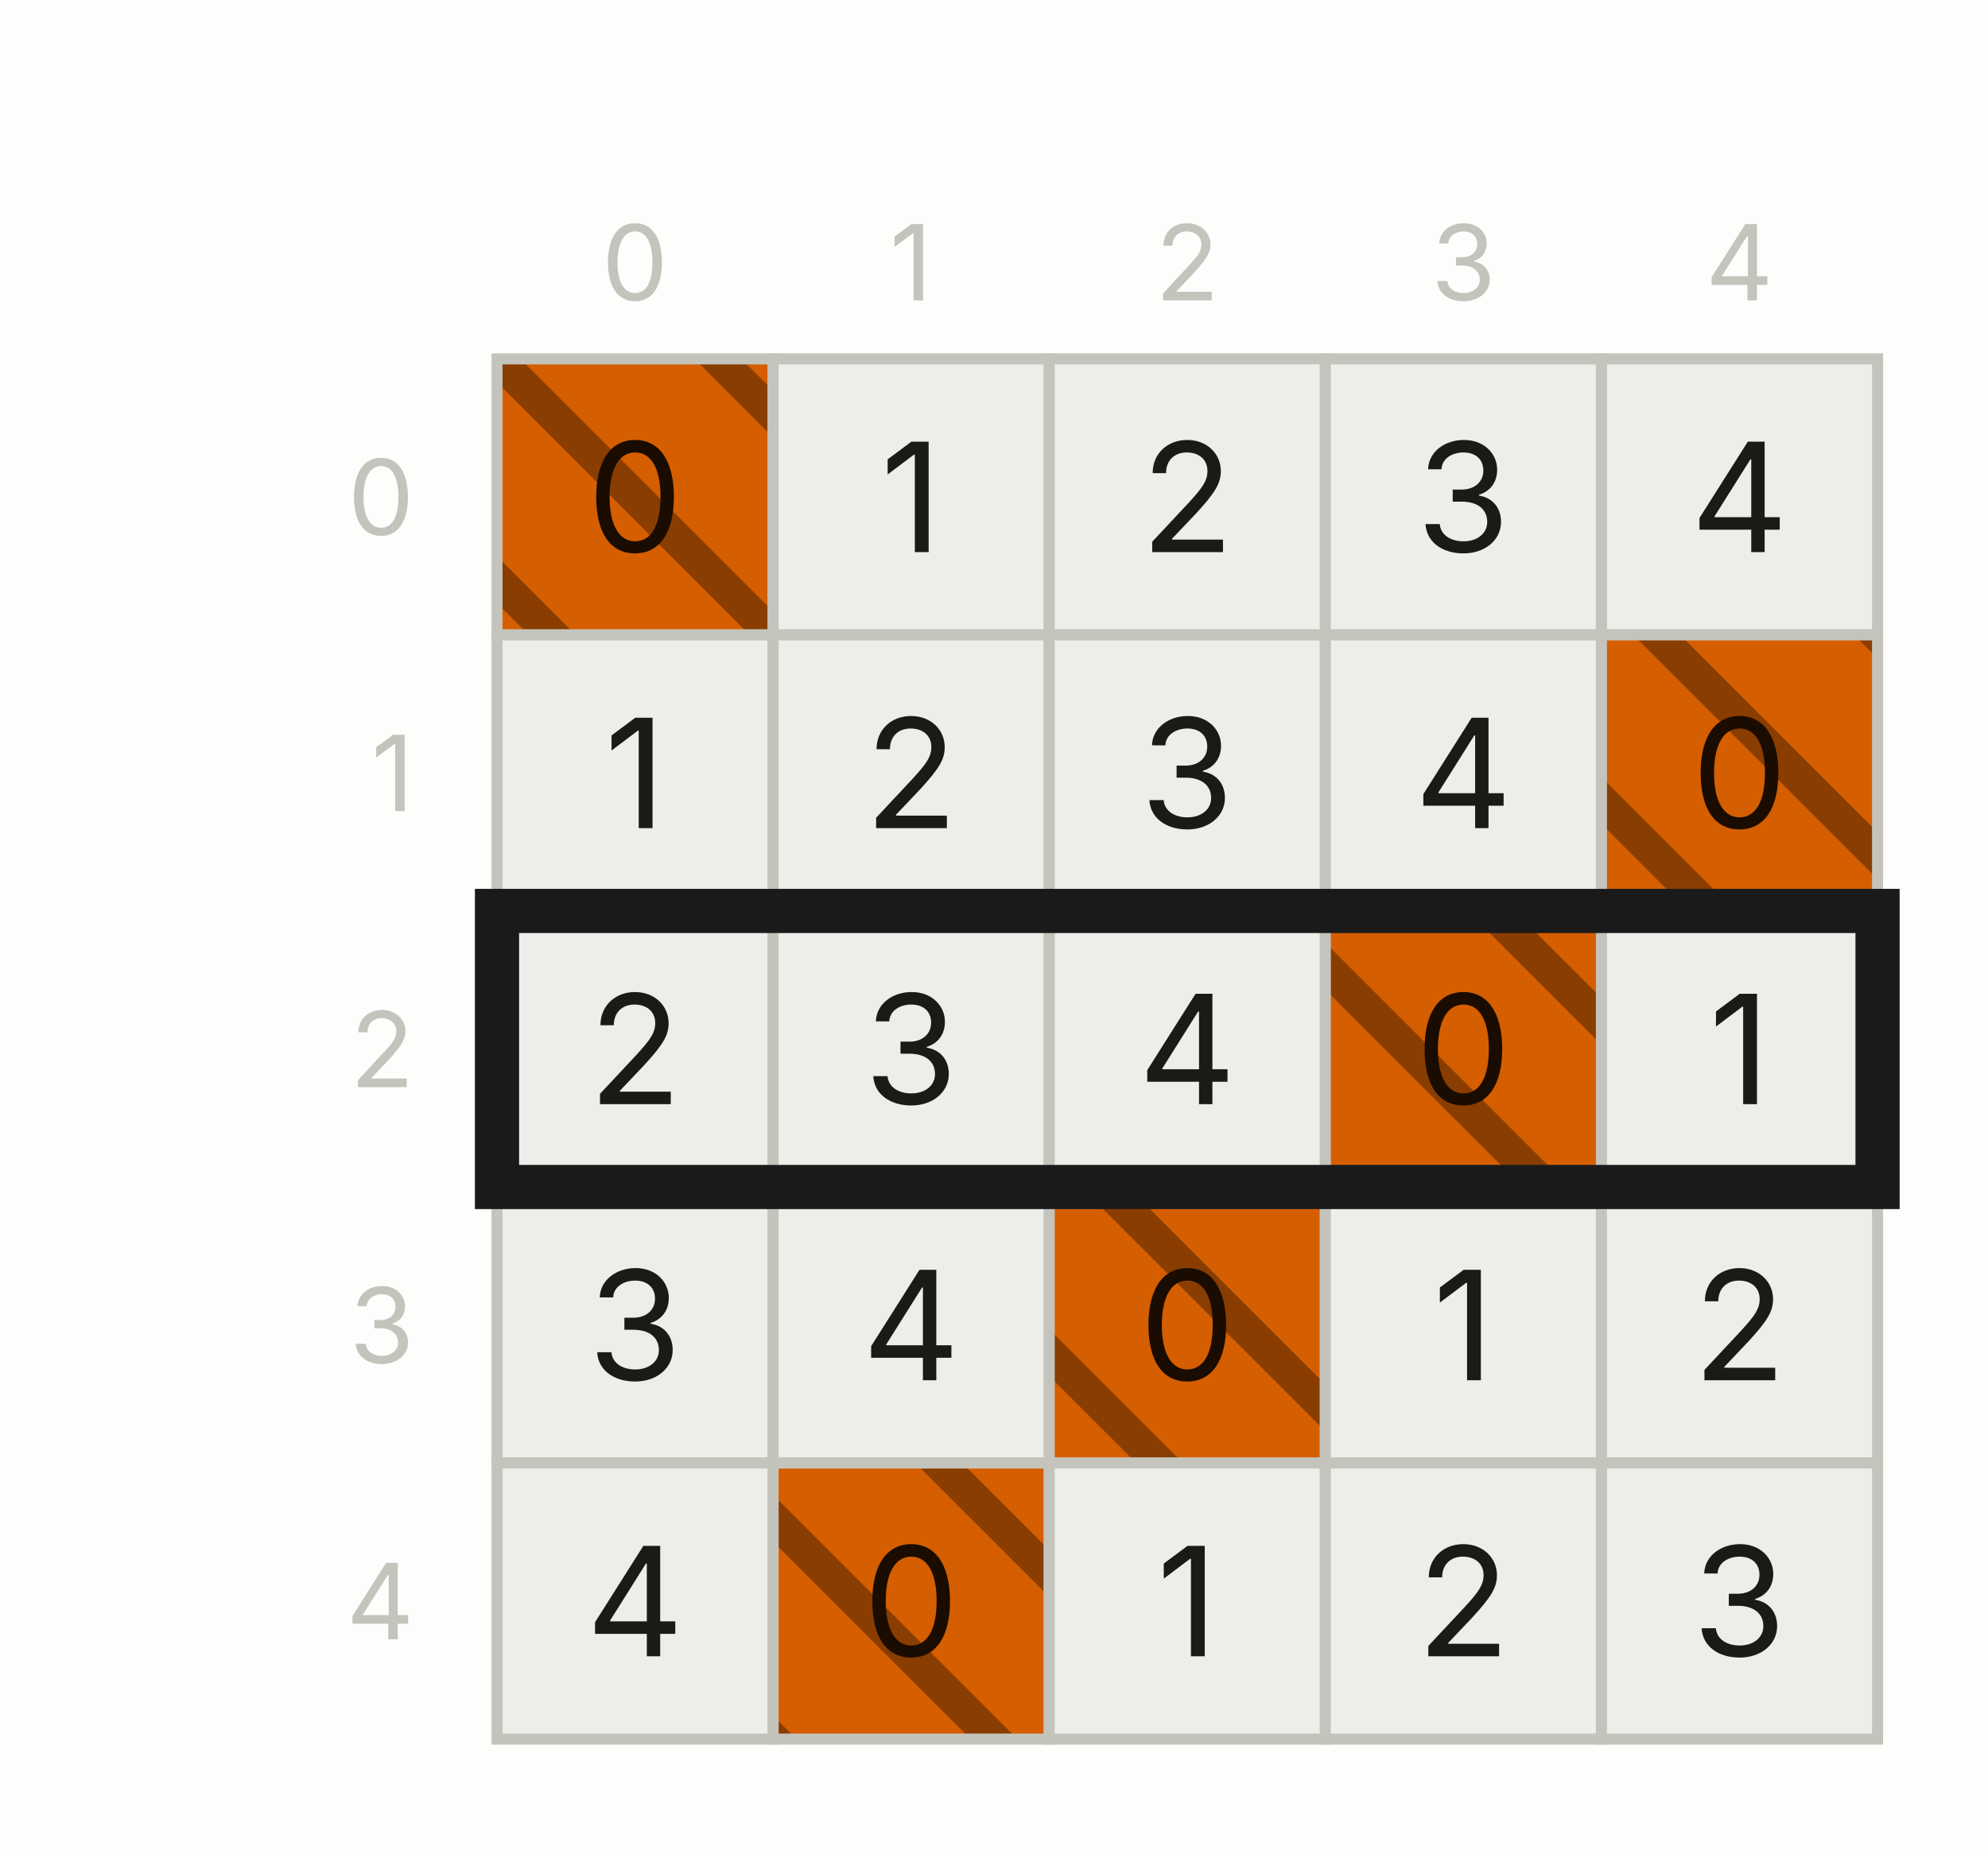
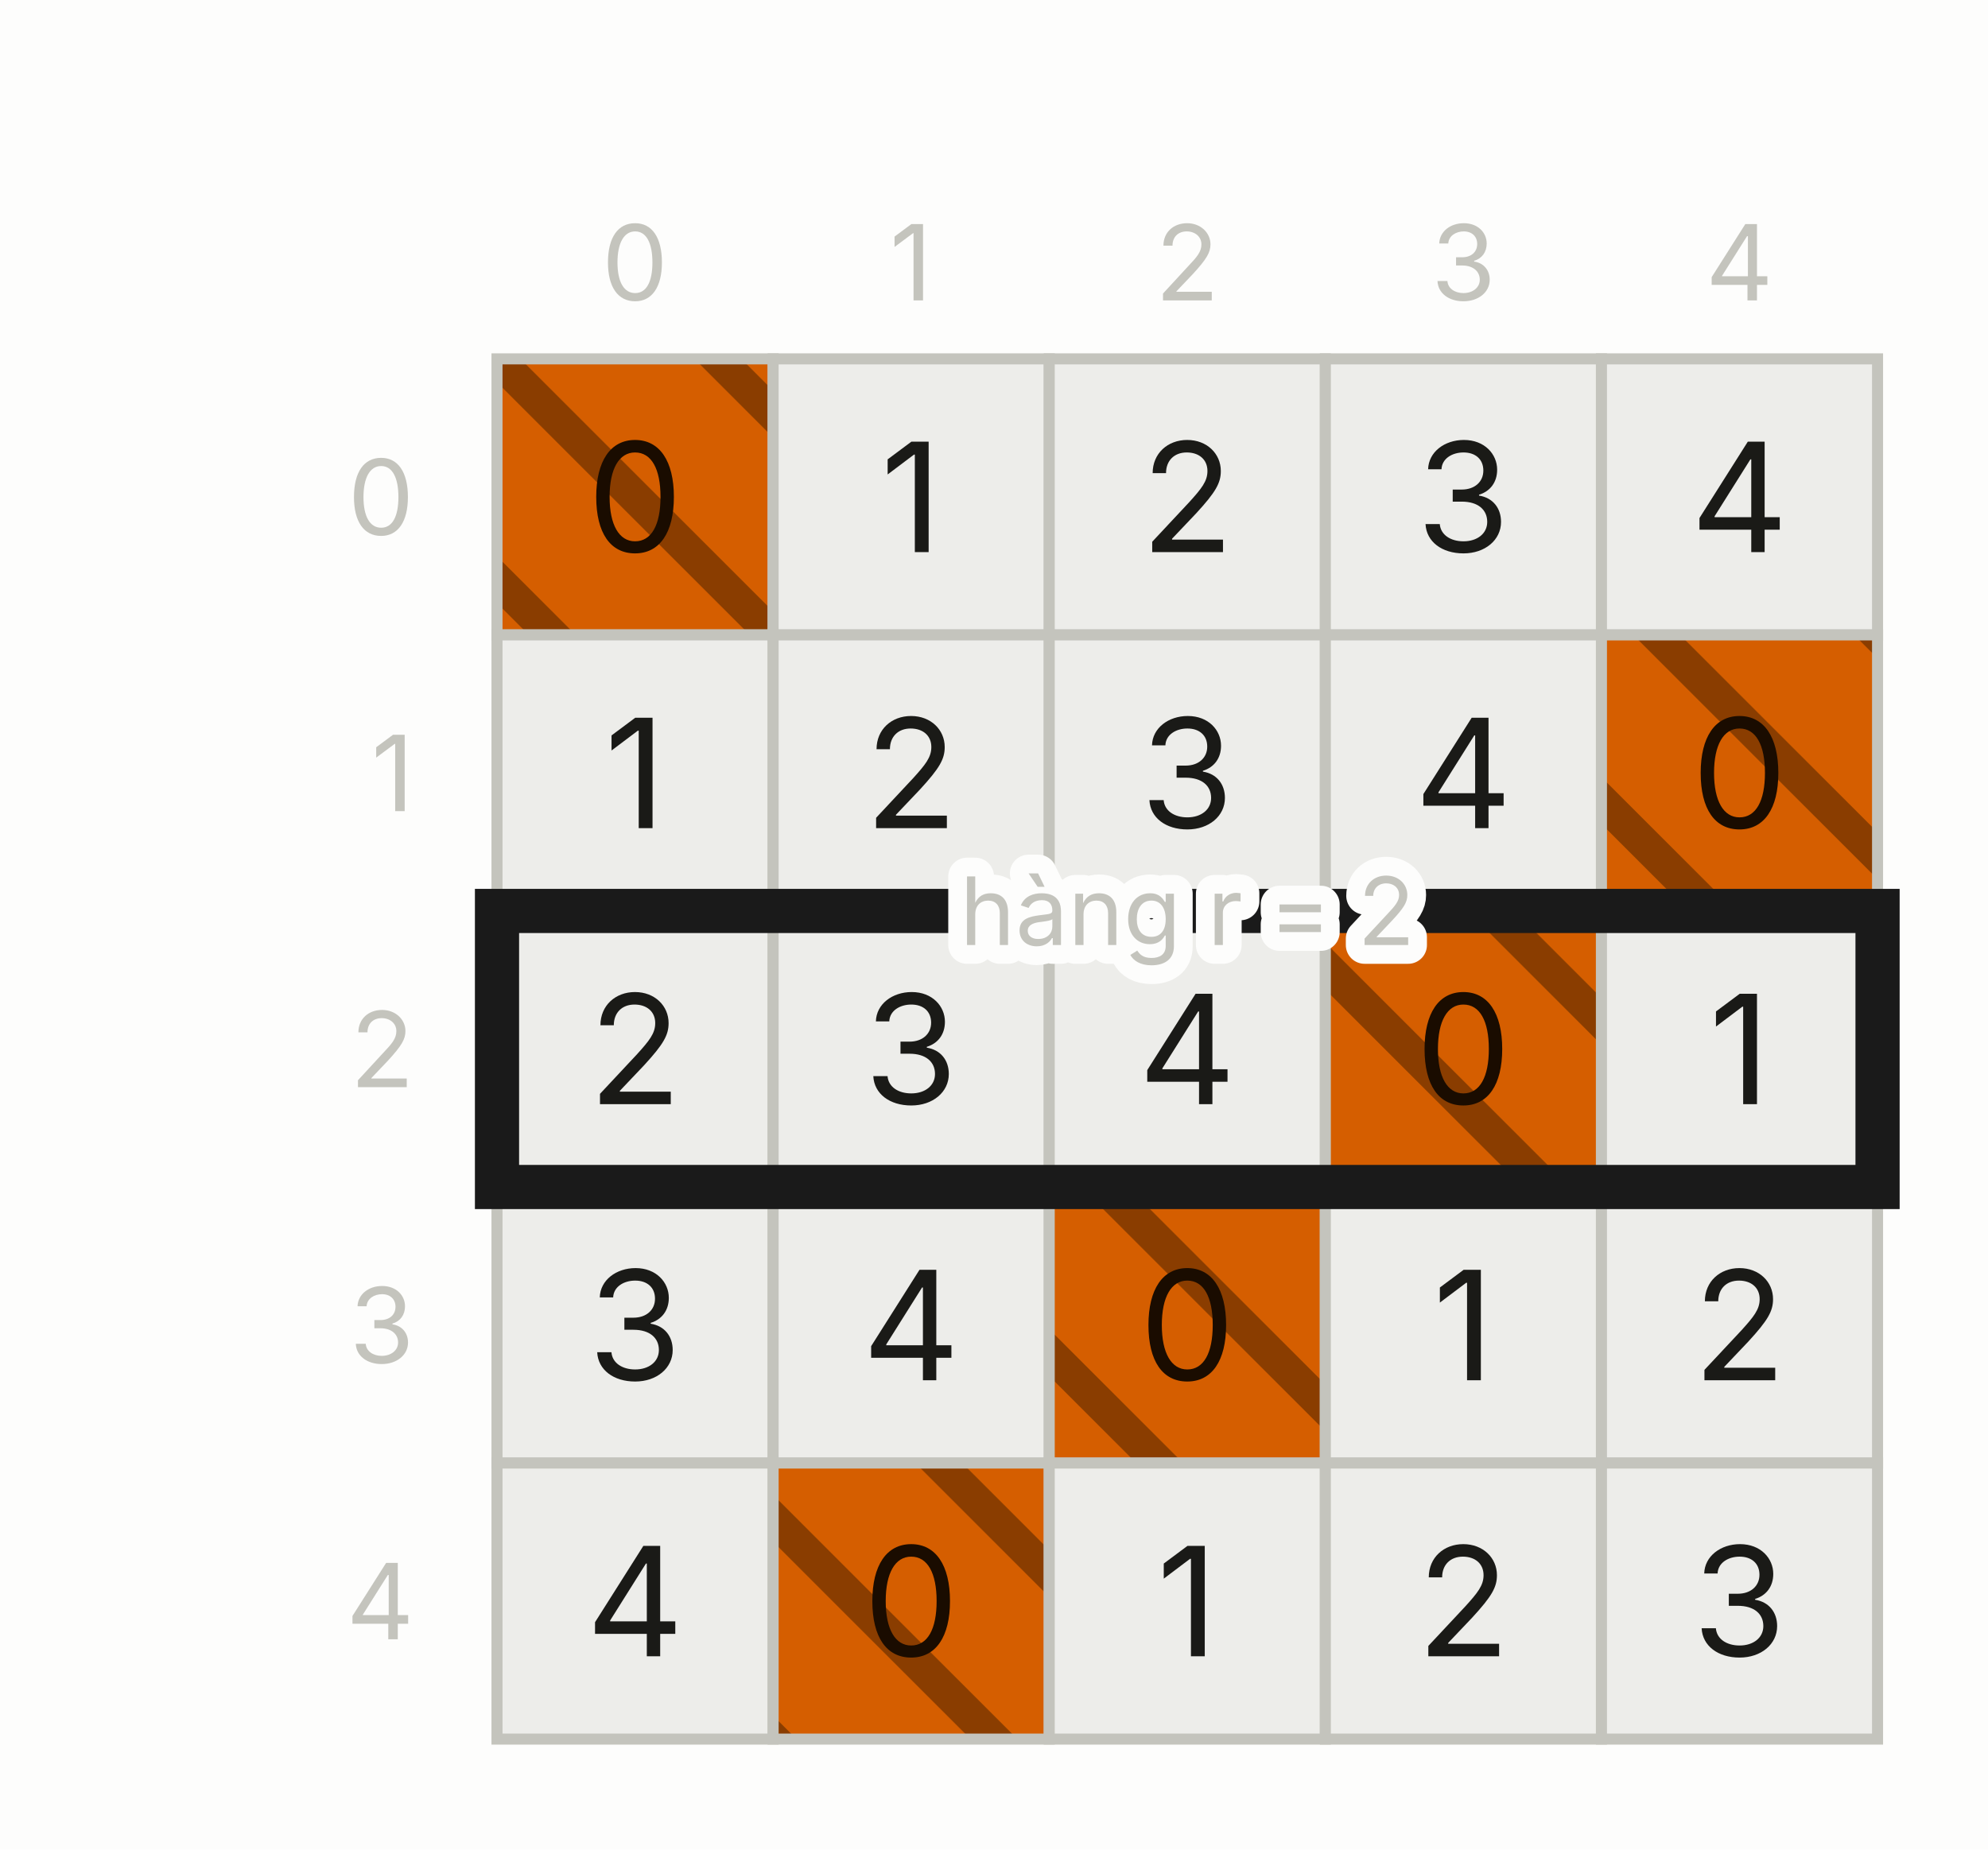
<svg xmlns="http://www.w3.org/2000/svg" viewBox="-18 -13 72 67">
  <rect fill="#FDFDFC" height="67" width="72" x="-18" y="-13" />
  <defs>
    <pattern height="8" id="cv-pat-1" patternUnits="userSpaceOnUse" width="8">
      <rect fill="#0072B2" height="8" width="8" />
    </pattern>
    <pattern height="8" id="cv-pat-2" patternUnits="userSpaceOnUse" width="8">
      <rect fill="#9ED9F5" height="8" width="8" />
      <line stroke="#3E8BB5" stroke-width="1.2" x1="0" x2="8" y1="8" y2="0" />
      <line stroke="#3E8BB5" stroke-width="1.2" x1="-1" x2="1" y1="1" y2="-1" />
      <line stroke="#3E8BB5" stroke-width="1.2" x1="7" x2="9" y1="9" y2="7" />
    </pattern>
    <pattern height="8" id="cv-pat-3" patternUnits="userSpaceOnUse" width="8">
      <rect fill="#D55E00" height="8" width="8" />
      <line stroke="#8A3D00" stroke-width="1.2" x1="0" x2="8" y1="0" y2="8" />
      <line stroke="#8A3D00" stroke-width="1.2" x1="-1" x2="1" y1="7" y2="9" />
      <line stroke="#8A3D00" stroke-width="1.2" x1="7" x2="9" y1="-1" y2="1" />
    </pattern>
    <pattern height="8" id="cv-pat-4" patternUnits="userSpaceOnUse" width="8">
      <rect fill="#009E73" height="8" width="8" />
      <circle cx="4" cy="4" fill="#006147" r="1.4" />
    </pattern>
    <pattern height="8" id="cv-pat-5" patternUnits="userSpaceOnUse" width="8">
      <rect fill="#E69F00" height="8" width="8" />
      <line stroke="#9A6B00" stroke-width="1.2" x1="0" x2="8" y1="4" y2="4" />
      <line stroke="#9A6B00" stroke-width="1.2" x1="4" x2="4" y1="0" y2="8" />
    </pattern>
    <pattern height="8" id="cv-pat-6" patternUnits="userSpaceOnUse" width="8">
      <rect fill="#CC79A7" height="8" width="8" />
      <line stroke="#8A4E70" stroke-width="1.2" x1="0" x2="8" y1="4" y2="4" />
    </pattern>
    <pattern height="8" id="cv-pat-7" patternUnits="userSpaceOnUse" width="8">
      <rect fill="#F0E442" height="8" width="8" />
      <line stroke="#9C9400" stroke-width="1.2" x1="4" x2="4" y1="0" y2="8" />
    </pattern>
    <pattern height="8" id="cv-pat-8" patternUnits="userSpaceOnUse" width="8">
      <rect fill="#3A3A3A" height="8" width="8" />
      <line stroke="#000000" stroke-width="1.2" x1="0" x2="8" y1="0" y2="8" />
      <line stroke="#000000" stroke-width="1.2" x1="0" x2="8" y1="8" y2="0" />
    </pattern>
  </defs>
  <g class="cv-cells">
    <rect fill="url(#cv-pat-3)" height="10" stroke="#C4C4BD" stroke-width="0.4" width="10" x="0" y="0" />
    <text data-el="cell-0-0" dominant-baseline="central" fill="#1A0C00" font-family="'Inter', 'Segoe UI', system-ui, sans-serif" font-size="5.5" text-anchor="middle" x="5" y="5">0</text>
    <rect fill="#EDEDEA" height="10" stroke="#C4C4BD" stroke-width="0.4" width="10" x="10" y="0" />
    <text data-el="cell-0-1" dominant-baseline="central" fill="#1A1A17" font-family="'Inter', 'Segoe UI', system-ui, sans-serif" font-size="5.5" text-anchor="middle" x="15" y="5">1</text>
    <rect fill="#EDEDEA" height="10" stroke="#C4C4BD" stroke-width="0.4" width="10" x="20" y="0" />
    <text data-el="cell-0-2" dominant-baseline="central" fill="#1A1A17" font-family="'Inter', 'Segoe UI', system-ui, sans-serif" font-size="5.5" text-anchor="middle" x="25" y="5">2</text>
    <rect fill="#EDEDEA" height="10" stroke="#C4C4BD" stroke-width="0.4" width="10" x="30" y="0" />
    <text data-el="cell-0-3" dominant-baseline="central" fill="#1A1A17" font-family="'Inter', 'Segoe UI', system-ui, sans-serif" font-size="5.5" text-anchor="middle" x="35" y="5">3</text>
    <rect fill="#EDEDEA" height="10" stroke="#C4C4BD" stroke-width="0.4" width="10" x="40" y="0" />
    <text data-el="cell-0-4" dominant-baseline="central" fill="#1A1A17" font-family="'Inter', 'Segoe UI', system-ui, sans-serif" font-size="5.5" text-anchor="middle" x="45" y="5">4</text>
    <rect fill="#EDEDEA" height="10" stroke="#C4C4BD" stroke-width="0.4" width="10" x="0" y="10" />
    <text data-el="cell-1-0" dominant-baseline="central" fill="#1A1A17" font-family="'Inter', 'Segoe UI', system-ui, sans-serif" font-size="5.5" text-anchor="middle" x="5" y="15">1</text>
    <rect fill="#EDEDEA" height="10" stroke="#C4C4BD" stroke-width="0.4" width="10" x="10" y="10" />
    <text data-el="cell-1-1" dominant-baseline="central" fill="#1A1A17" font-family="'Inter', 'Segoe UI', system-ui, sans-serif" font-size="5.5" text-anchor="middle" x="15" y="15">2</text>
    <rect fill="#EDEDEA" height="10" stroke="#C4C4BD" stroke-width="0.4" width="10" x="20" y="10" />
    <text data-el="cell-1-2" dominant-baseline="central" fill="#1A1A17" font-family="'Inter', 'Segoe UI', system-ui, sans-serif" font-size="5.5" text-anchor="middle" x="25" y="15">3</text>
    <rect fill="#EDEDEA" height="10" stroke="#C4C4BD" stroke-width="0.4" width="10" x="30" y="10" />
    <text data-el="cell-1-3" dominant-baseline="central" fill="#1A1A17" font-family="'Inter', 'Segoe UI', system-ui, sans-serif" font-size="5.5" text-anchor="middle" x="35" y="15">4</text>
    <rect fill="url(#cv-pat-3)" height="10" stroke="#C4C4BD" stroke-width="0.4" width="10" x="40" y="10" />
    <text data-el="cell-1-4" dominant-baseline="central" fill="#1A0C00" font-family="'Inter', 'Segoe UI', system-ui, sans-serif" font-size="5.5" text-anchor="middle" x="45" y="15">0</text>
    <rect fill="#EDEDEA" height="10" stroke="#C4C4BD" stroke-width="0.4" width="10" x="0" y="20" />
    <text data-el="cell-2-0" dominant-baseline="central" fill="#1A1A17" font-family="'Inter', 'Segoe UI', system-ui, sans-serif" font-size="5.5" text-anchor="middle" x="5" y="25">2</text>
    <rect fill="#EDEDEA" height="10" stroke="#C4C4BD" stroke-width="0.4" width="10" x="10" y="20" />
    <text data-el="cell-2-1" dominant-baseline="central" fill="#1A1A17" font-family="'Inter', 'Segoe UI', system-ui, sans-serif" font-size="5.5" text-anchor="middle" x="15" y="25">3</text>
    <rect fill="#EDEDEA" height="10" stroke="#C4C4BD" stroke-width="0.4" width="10" x="20" y="20" />
    <text data-el="cell-2-2" dominant-baseline="central" fill="#1A1A17" font-family="'Inter', 'Segoe UI', system-ui, sans-serif" font-size="5.5" text-anchor="middle" x="25" y="25">4</text>
    <rect fill="url(#cv-pat-3)" height="10" stroke="#C4C4BD" stroke-width="0.4" width="10" x="30" y="20" />
    <text data-el="cell-2-3" dominant-baseline="central" fill="#1A0C00" font-family="'Inter', 'Segoe UI', system-ui, sans-serif" font-size="5.5" text-anchor="middle" x="35" y="25">0</text>
    <rect fill="#EDEDEA" height="10" stroke="#C4C4BD" stroke-width="0.4" width="10" x="40" y="20" />
    <text data-el="cell-2-4" dominant-baseline="central" fill="#1A1A17" font-family="'Inter', 'Segoe UI', system-ui, sans-serif" font-size="5.5" text-anchor="middle" x="45" y="25">1</text>
    <rect fill="#EDEDEA" height="10" stroke="#C4C4BD" stroke-width="0.4" width="10" x="0" y="30" />
    <text data-el="cell-3-0" dominant-baseline="central" fill="#1A1A17" font-family="'Inter', 'Segoe UI', system-ui, sans-serif" font-size="5.5" text-anchor="middle" x="5" y="35">3</text>
    <rect fill="#EDEDEA" height="10" stroke="#C4C4BD" stroke-width="0.4" width="10" x="10" y="30" />
    <text data-el="cell-3-1" dominant-baseline="central" fill="#1A1A17" font-family="'Inter', 'Segoe UI', system-ui, sans-serif" font-size="5.5" text-anchor="middle" x="15" y="35">4</text>
    <rect fill="url(#cv-pat-3)" height="10" stroke="#C4C4BD" stroke-width="0.4" width="10" x="20" y="30" />
    <text data-el="cell-3-2" dominant-baseline="central" fill="#1A0C00" font-family="'Inter', 'Segoe UI', system-ui, sans-serif" font-size="5.5" text-anchor="middle" x="25" y="35">0</text>
    <rect fill="#EDEDEA" height="10" stroke="#C4C4BD" stroke-width="0.4" width="10" x="30" y="30" />
    <text data-el="cell-3-3" dominant-baseline="central" fill="#1A1A17" font-family="'Inter', 'Segoe UI', system-ui, sans-serif" font-size="5.5" text-anchor="middle" x="35" y="35">1</text>
    <rect fill="#EDEDEA" height="10" stroke="#C4C4BD" stroke-width="0.4" width="10" x="40" y="30" />
    <text data-el="cell-3-4" dominant-baseline="central" fill="#1A1A17" font-family="'Inter', 'Segoe UI', system-ui, sans-serif" font-size="5.5" text-anchor="middle" x="45" y="35">2</text>
    <rect fill="#EDEDEA" height="10" stroke="#C4C4BD" stroke-width="0.4" width="10" x="0" y="40" />
    <text data-el="cell-4-0" dominant-baseline="central" fill="#1A1A17" font-family="'Inter', 'Segoe UI', system-ui, sans-serif" font-size="5.5" text-anchor="middle" x="5" y="45">4</text>
    <rect fill="url(#cv-pat-3)" height="10" stroke="#C4C4BD" stroke-width="0.4" width="10" x="10" y="40" />
    <text data-el="cell-4-1" dominant-baseline="central" fill="#1A0C00" font-family="'Inter', 'Segoe UI', system-ui, sans-serif" font-size="5.5" text-anchor="middle" x="15" y="45">0</text>
    <rect fill="#EDEDEA" height="10" stroke="#C4C4BD" stroke-width="0.4" width="10" x="20" y="40" />
    <text data-el="cell-4-2" dominant-baseline="central" fill="#1A1A17" font-family="'Inter', 'Segoe UI', system-ui, sans-serif" font-size="5.5" text-anchor="middle" x="25" y="45">1</text>
    <rect fill="#EDEDEA" height="10" stroke="#C4C4BD" stroke-width="0.4" width="10" x="30" y="40" />
    <text data-el="cell-4-3" dominant-baseline="central" fill="#1A1A17" font-family="'Inter', 'Segoe UI', system-ui, sans-serif" font-size="5.5" text-anchor="middle" x="35" y="45">2</text>
    <rect fill="#EDEDEA" height="10" stroke="#C4C4BD" stroke-width="0.4" width="10" x="40" y="40" />
    <text data-el="cell-4-4" dominant-baseline="central" fill="#1A1A17" font-family="'Inter', 'Segoe UI', system-ui, sans-serif" font-size="5.5" text-anchor="middle" x="45" y="45">3</text>
  </g>
  <g class="cv-table">
    <text dominant-baseline="central" fill="#C4C4BD" font-family="'Inter', 'Segoe UI', system-ui, sans-serif" font-size="3.8" font-weight="400" text-anchor="end" x="-3" y="5">0</text>
    <text dominant-baseline="central" fill="#C4C4BD" font-family="'Inter', 'Segoe UI', system-ui, sans-serif" font-size="3.8" font-weight="400" text-anchor="end" x="-3" y="15">1</text>
    <text dominant-baseline="central" fill="#C4C4BD" font-family="'Inter', 'Segoe UI', system-ui, sans-serif" font-size="3.8" font-weight="400" text-anchor="end" x="-3" y="25">2</text>
    <text dominant-baseline="central" fill="#C4C4BD" font-family="'Inter', 'Segoe UI', system-ui, sans-serif" font-size="3.8" font-weight="400" text-anchor="end" x="-3" y="35">3</text>
    <text dominant-baseline="central" fill="#C4C4BD" font-family="'Inter', 'Segoe UI', system-ui, sans-serif" font-size="3.8" font-weight="400" text-anchor="end" x="-3" y="45">4</text>
    <text dominant-baseline="central" fill="#C4C4BD" font-family="'Inter', 'Segoe UI', system-ui, sans-serif" font-size="3.8" font-weight="400" text-anchor="middle" x="5" y="-3.5">0</text>
    <text dominant-baseline="central" fill="#C4C4BD" font-family="'Inter', 'Segoe UI', system-ui, sans-serif" font-size="3.8" font-weight="400" text-anchor="middle" x="15" y="-3.5">1</text>
    <text dominant-baseline="central" fill="#C4C4BD" font-family="'Inter', 'Segoe UI', system-ui, sans-serif" font-size="3.8" font-weight="400" text-anchor="middle" x="25" y="-3.5">2</text>
    <text dominant-baseline="central" fill="#C4C4BD" font-family="'Inter', 'Segoe UI', system-ui, sans-serif" font-size="3.8" font-weight="400" text-anchor="middle" x="35" y="-3.5">3</text>
    <text dominant-baseline="central" fill="#C4C4BD" font-family="'Inter', 'Segoe UI', system-ui, sans-serif" font-size="3.8" font-weight="400" text-anchor="middle" x="45" y="-3.5">4</text>
  </g>
  <g class="cv-elements">
    <g>
      <path d="M0 20L10 20M0 30L10 30M0 20L0 30M10 20L20 20M10 30L20 30M20 20L30 20M20 30L30 30M30 20L40 20M30 30L40 30M40 20L50 20M40 30L50 30M50 20L50 30" fill="none" paint-order="stroke" stroke="#1A1A1A" stroke-linecap="square" stroke-width="1.6" />
+       <text dominant-baseline="central" fill="#C4C4BD" font-family="'Inter', 'Segoe UI', system-ui, sans-serif" font-size="3.4" paint-order="stroke" stroke="#FDFDFC" stroke-linejoin="round" stroke-width="1.36" text-anchor="middle" x="25" y="20">hàng r = 2</text>
    </g>
  </g>
</svg>
